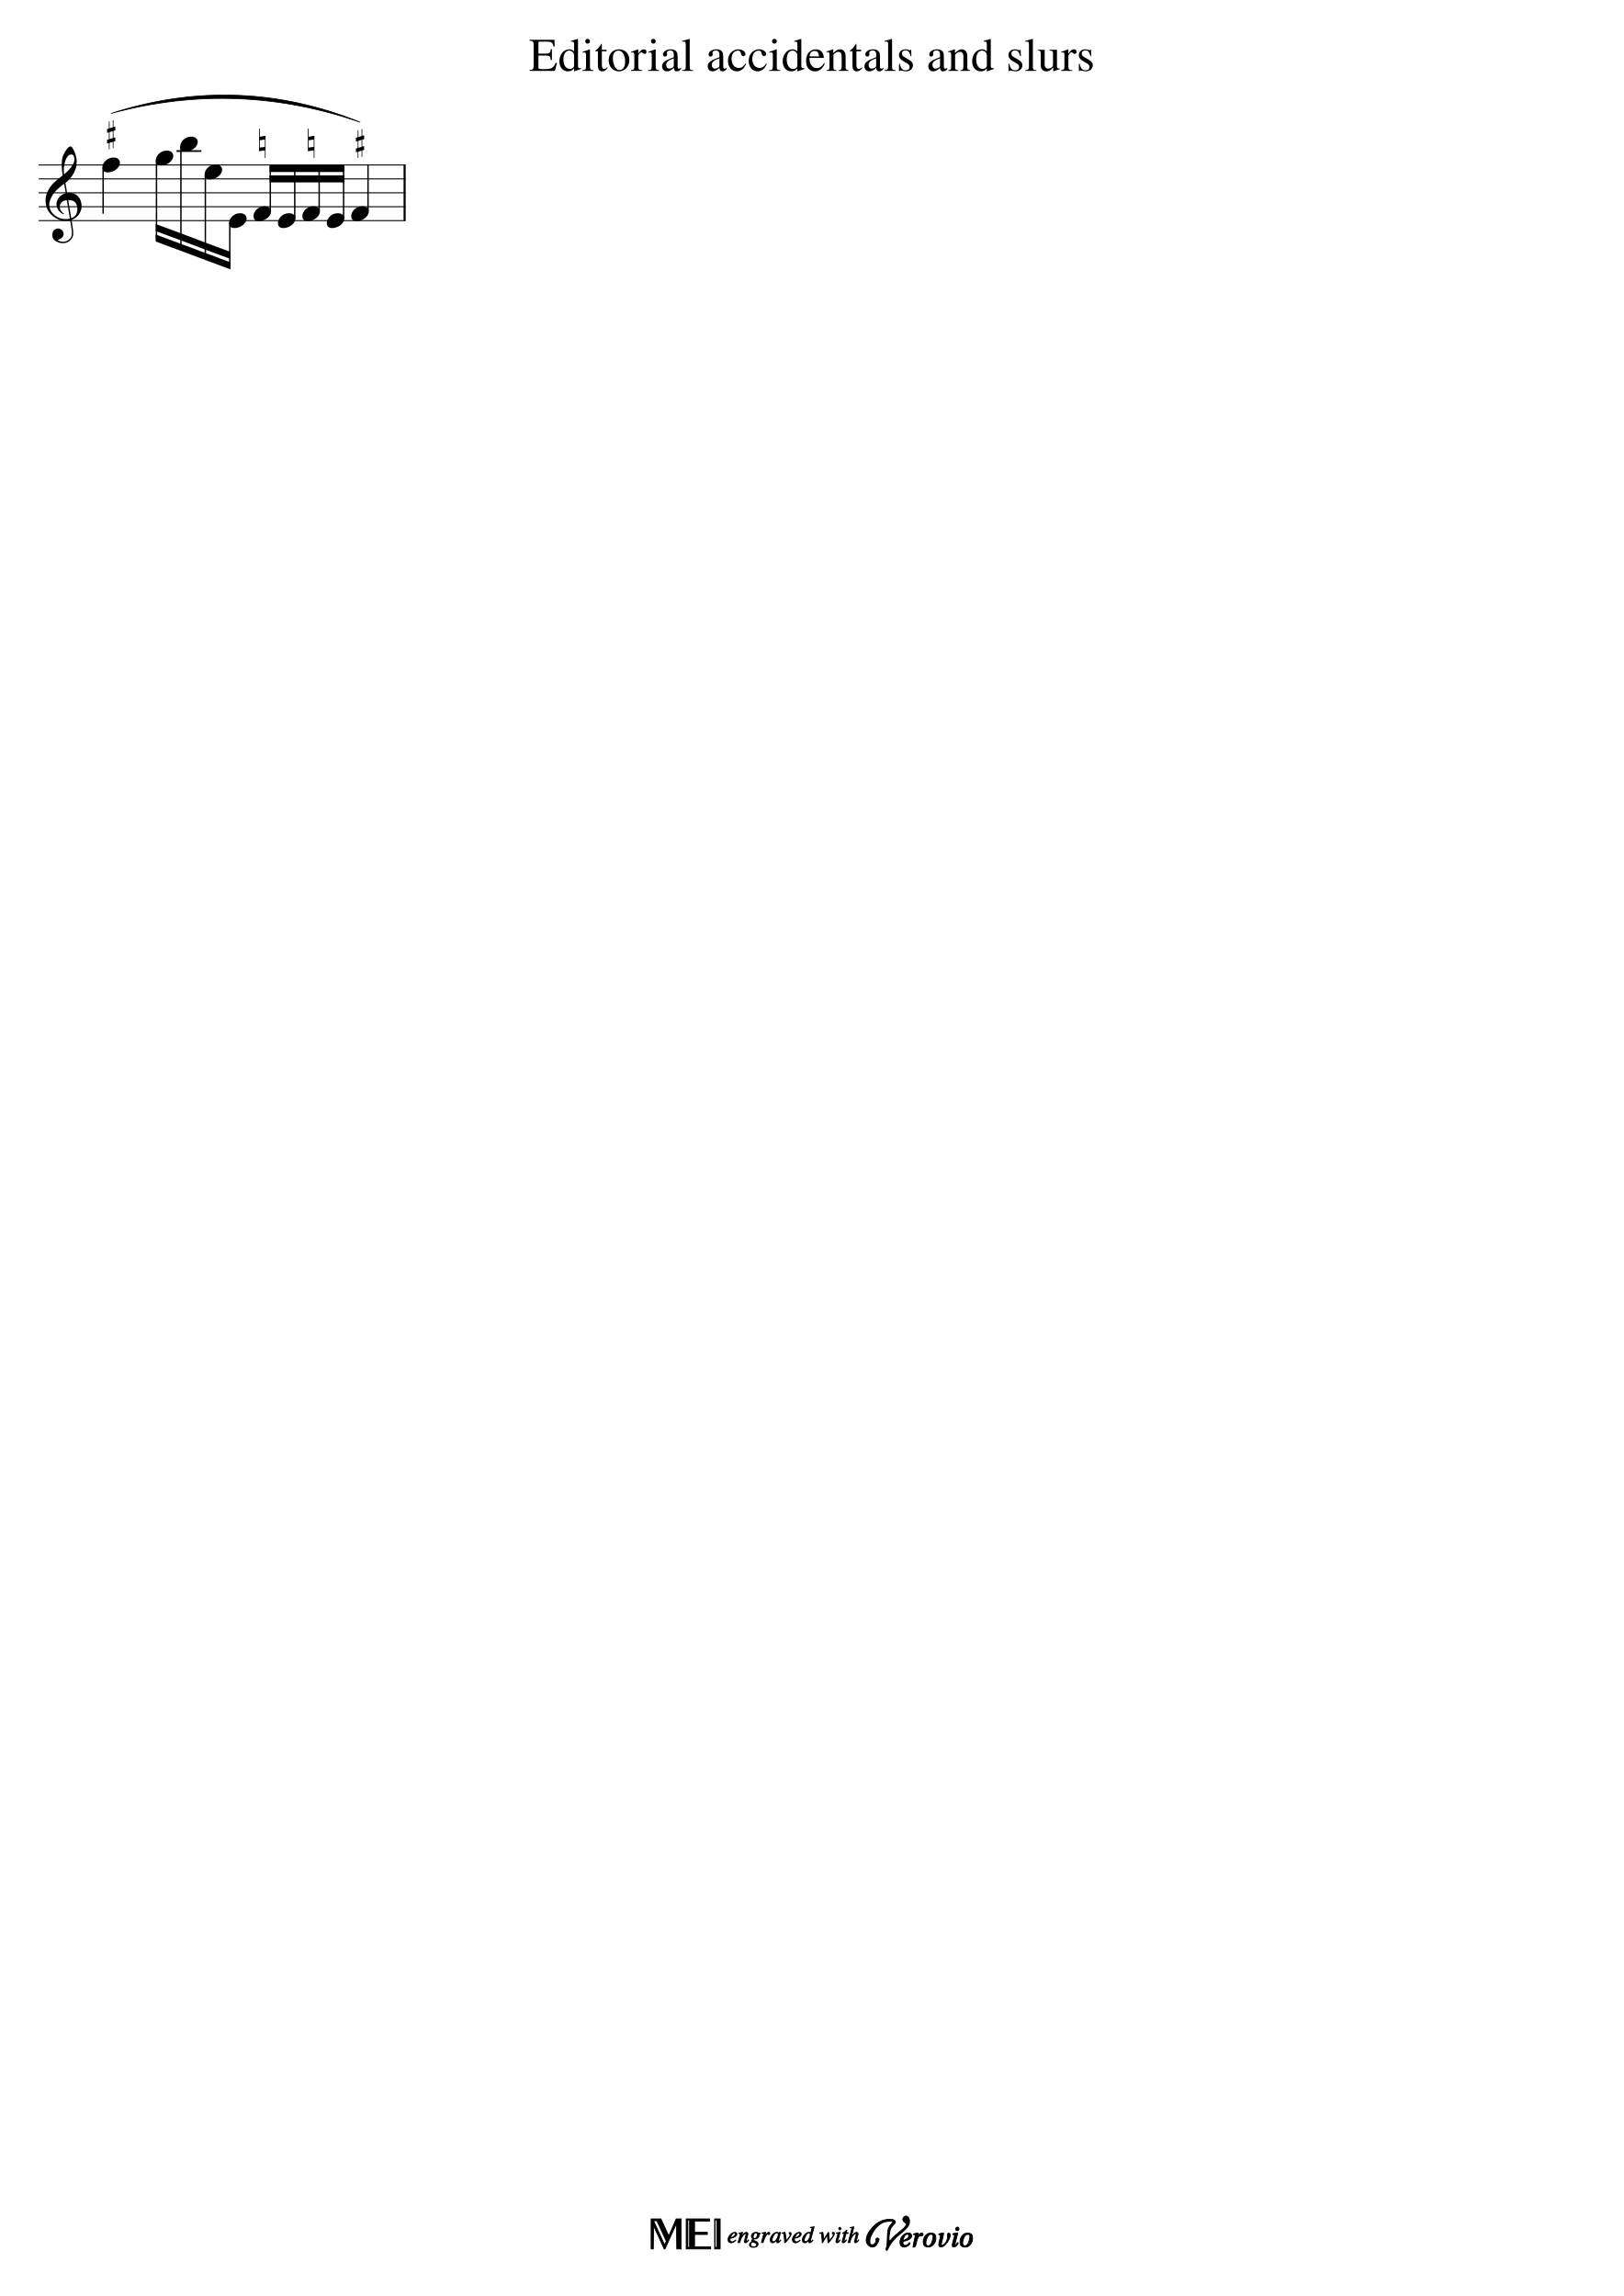
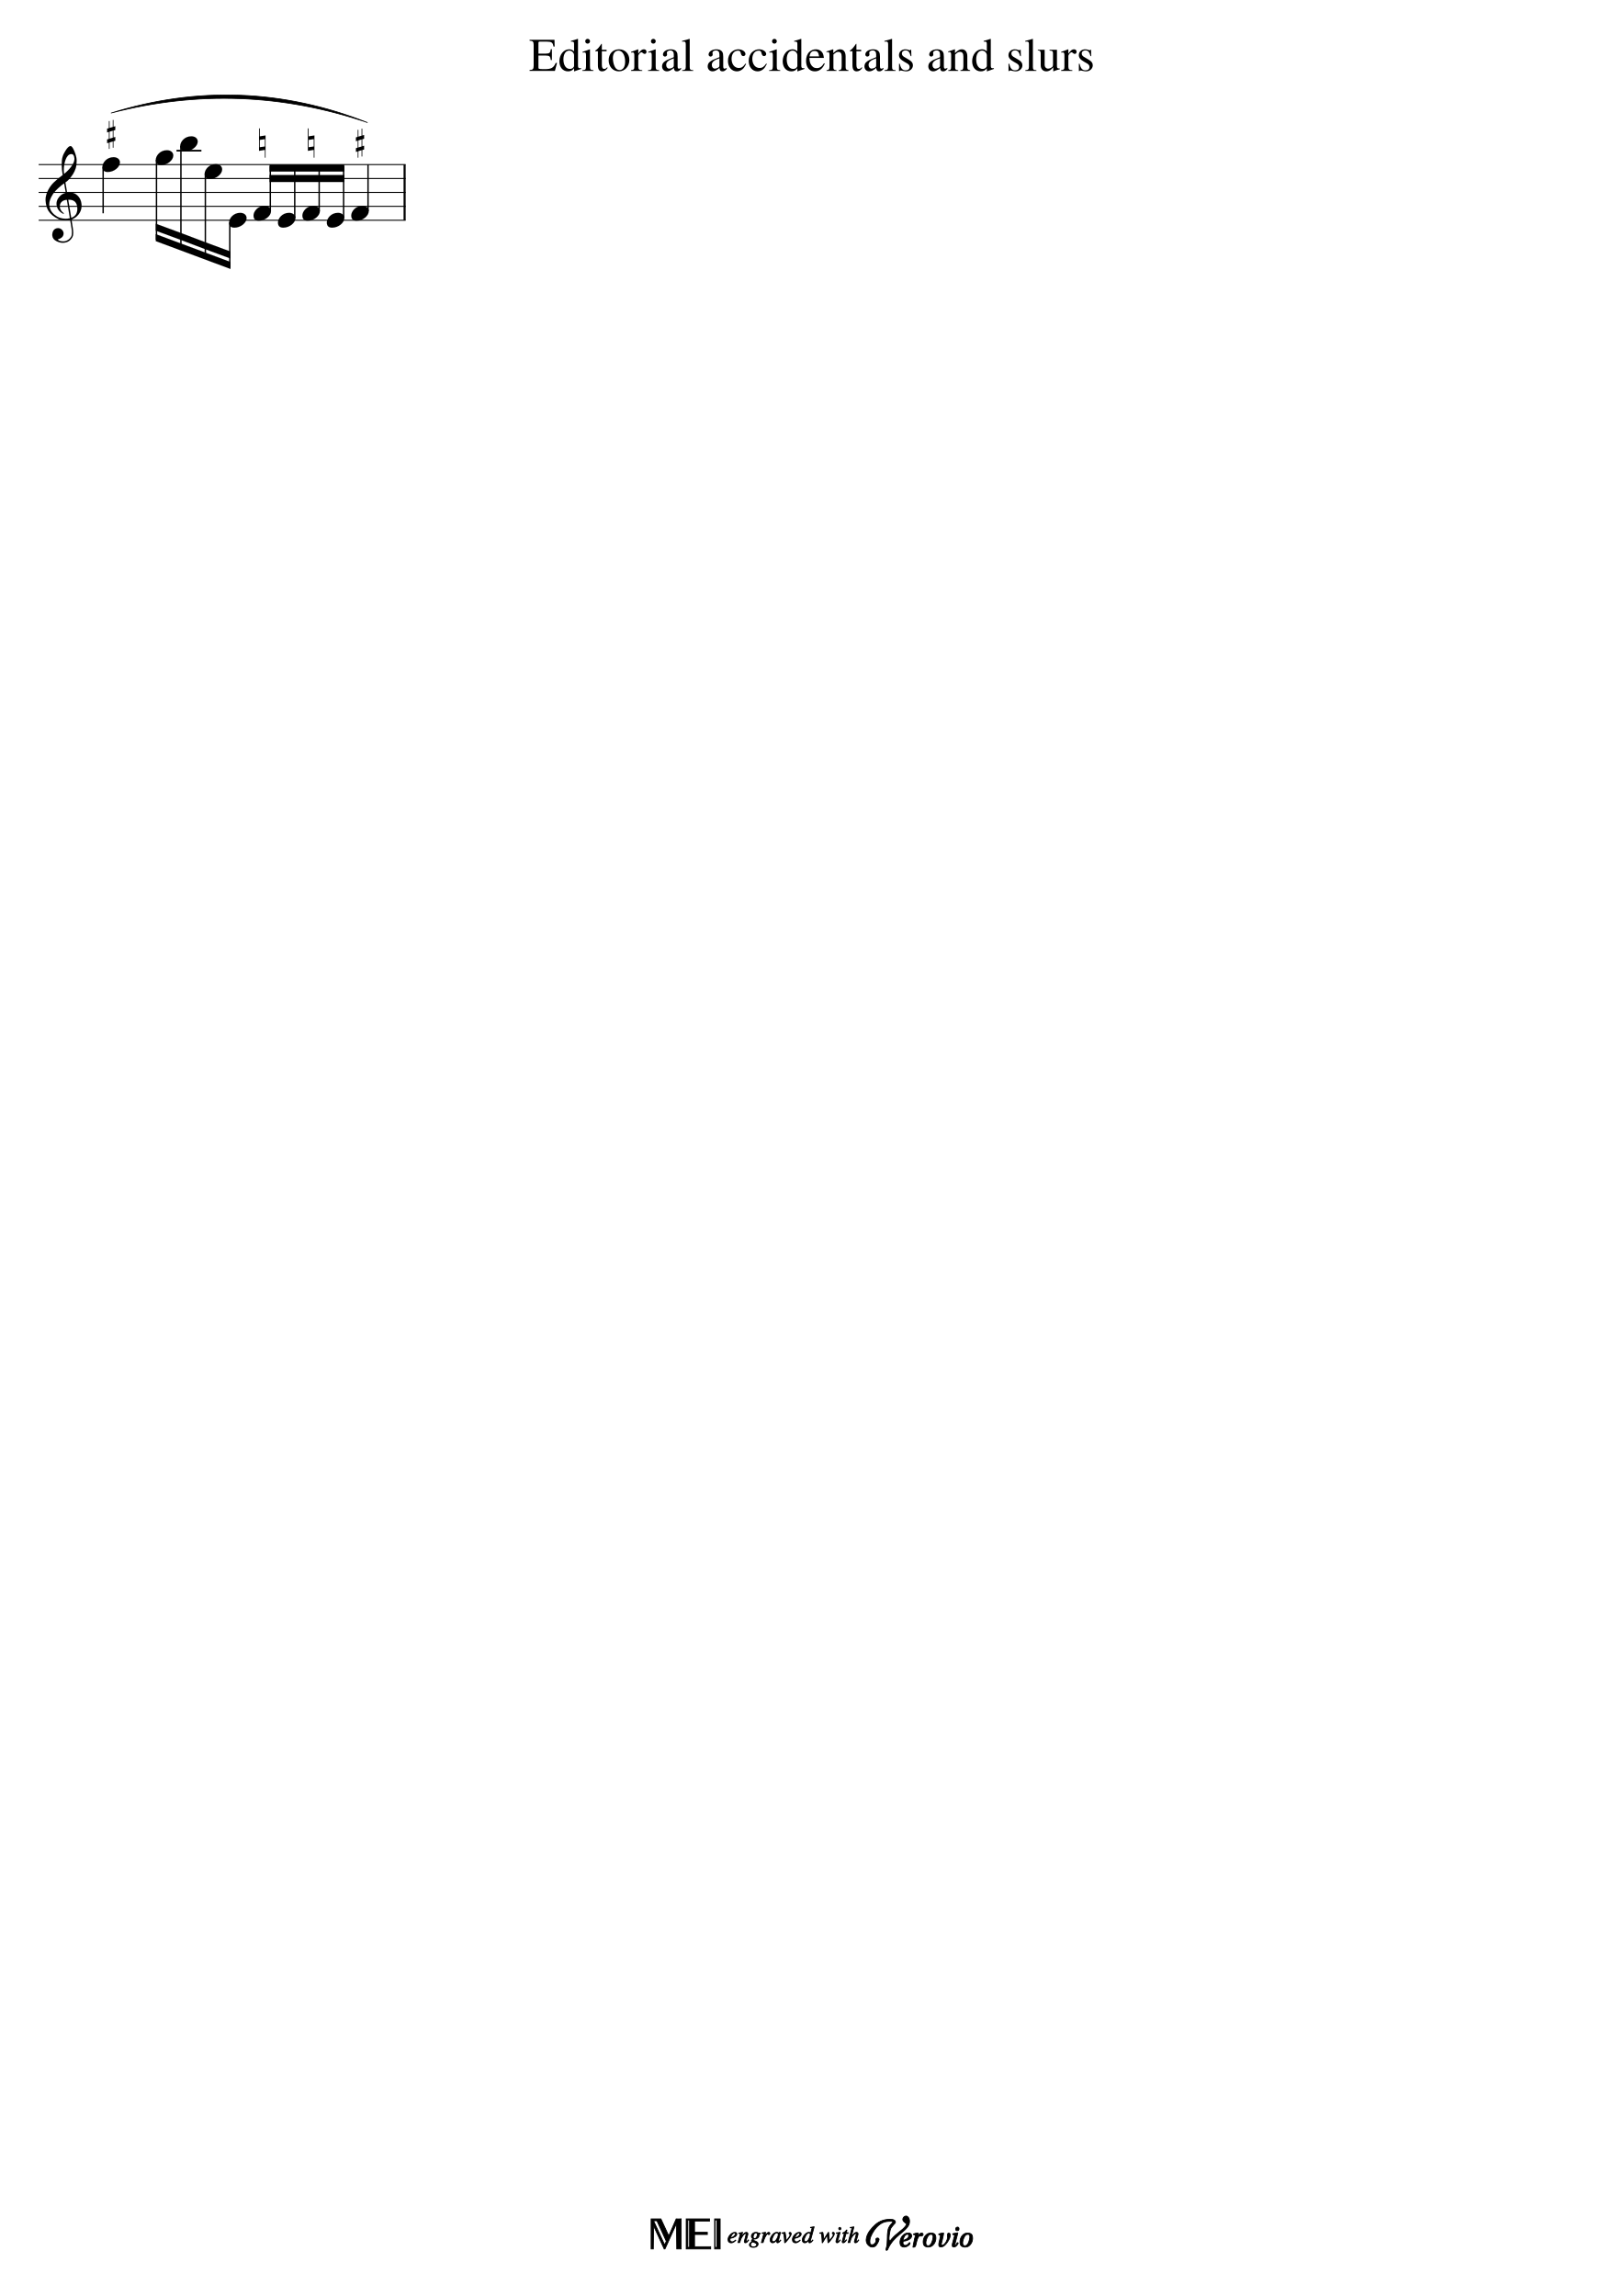
<svg xmlns="http://www.w3.org/2000/svg" xmlns:xlink="http://www.w3.org/1999/xlink" width="2100px" height="2970px" version="1.1" overflow="visible" id="docid">
  <defs>
    <g id="E050-docid">
      <path transform="scale(1,-1)" d="M441 -245c-23 -4 -48 -6 -76 -6c-59 0 -102 7 -130 20c-88 42 -150 93 -187 154c-26 44 -43 103 -48 176c0 6 -1 13 -1 19c0 54 15 111 45 170c29 57 65 106 110 148s96 85 153 127c-3 16 -8 46 -13 92c-4 43 -5 73 -5 89c0 117 16 172 69 257c34 54 64 82 89 82 c21 0 43 -30 69 -92s39 -115 41 -159v-15c0 -109 -21 -162 -67 -241c-13 -20 -63 -90 -98 -118c-13 -9 -25 -19 -37 -29l31 -181c8 1 18 2 28 2c58 0 102 -12 133 -35c59 -43 92 -104 98 -184c1 -7 1 -15 1 -22c0 -123 -87 -209 -181 -248c8 -57 17 -110 25 -162 c5 -31 6 -58 6 -80c0 -30 -5 -53 -14 -70c-35 -64 -88 -99 -158 -103c-5 0 -11 -1 -16 -1c-37 0 -72 10 -108 27c-50 24 -77 59 -80 105v11c0 29 7 55 20 76c18 28 45 42 79 44h6c49 0 93 -42 97 -87v-9c0 -51 -34 -86 -105 -106c17 -24 51 -36 102 -36c62 0 116 43 140 85 c9 16 13 41 13 74c0 20 -1 42 -5 67c-8 53 -18 106 -26 159zM461 939c-95 0 -135 -175 -135 -286c0 -24 2 -48 5 -71c50 39 92 82 127 128c40 53 60 100 60 140v8c-4 53 -22 81 -55 81h-2zM406 119l54 -326c73 25 110 78 110 161c0 7 0 15 -1 23c-7 95 -57 142 -151 142h-12 zM382 117c-72 -2 -128 -47 -128 -120v-7c2 -46 43 -99 75 -115c-3 -2 -7 -5 -10 -10c-70 33 -116 88 -123 172v11c0 68 44 126 88 159c23 17 49 29 78 36l-29 170c-21 -13 -52 -37 -92 -73c-50 -44 -86 -84 -109 -119c-45 -69 -67 -130 -67 -182v-13c5 -68 35 -127 93 -176 s125 -73 203 -73c25 0 50 3 75 9c-19 111 -36 221 -54 331z" />
    </g>
    <g id="E0A4-docid">
      <path transform="scale(1,-1)" d="M0 -39c0 68 73 172 200 172c66 0 114 -37 114 -95c0 -84 -106 -171 -218 -171c-64 0 -96 30 -96 94z" />
    </g>
    <g id="E262-docid">
      <path transform="scale(1,-1)" d="M136 186v169h17v-164l44 14v-91l-44 -14v-165l44 12v-91l-44 -13v-155h-17v150l-76 -22v-155h-17v149l-43 -13v90l43 14v167l-43 -14v92l43 13v169h17v-163zM60 73v-167l76 22v168z" />
    </g>
    <g id="E261-docid">
      <path transform="scale(1,-1)" d="M0 -188v539h18v-191l139 22v-533h-17v186zM18 -100l122 17v176l-122 -19v-174z" />
    </g>
  </defs>
  <style type="text/css">#docid g.ending, #docid g.fing, #docid g.reh, #docid g.tempo {font-weight:bold;}#docid g.dir, #docid g.dynam, #docid g.mNum {font-style:italic;}#docid g.label {font-weight:normal;}#docid ellipse, #docid path, #docid polygon, #docid polyline, #docid rect {stroke:currentColor}</style>
  <svg class="definition-scale" color="black" font-family="Times, serif" viewBox="0 0 21000 29700">
    <g class="page-margin" transform="translate(500, 500)">
      <g id="iJ6YNS9" class="mdiv pageMilestone" />
      <g id="j6ERYJ7" class="score pageMilestone" />
      <g id="s3F7EDX" class="system">
        <g id="v64XHJ0" class="section systemMilestone" />
        <g id="m1HYDLDV" class="measure">
          <g id="n1V987CS" class="staff">
-             <path d="M0 1634 L4746 1634" stroke-width="13" />
-             <path d="M0 1814 L4746 1814" stroke-width="13" />
-             <path d="M0 1994 L4746 1994" stroke-width="13" />
-             <path d="M0 2174 L4746 2174" stroke-width="13" />
-             <path d="M0 2354 L4746 2354" stroke-width="13" />
+             <path d="M0 1629 L4746 1629" stroke-width="13" />
+             <path d="M0 1809 L4746 1809" stroke-width="13" />
+             <path d="M0 1989 L4746 1989" stroke-width="13" />
+             <path d="M0 2169 L4746 2169" stroke-width="13" />
+             <path d="M0 2349 L4746 2349" stroke-width="13" />
            <g id="yHMFBVT" class="clef">
-               <use xlink:href="#E050-docid" transform="translate(90, 2174) scale(0.72, 0.72)" />
+               <use xlink:href="#E050-docid" transform="translate(90, 2169) scale(0.72, 0.72)" />
            </g>
            <g id="a1DJXWH9" class="keySig" />
            <g class="ledgerLines above">
-               <path d="M1783 1454 L2105 1454" stroke-width="22" />
+               <path d="M1783 1449 L2105 1449" stroke-width="22" />
            </g>
            <g id="o1RTEB7A" class="layer">
              <g id="n1phmrc7" class="note">
                <g class="notehead">
-                   <use xlink:href="#E0A4-docid" transform="translate(825, 1634) scale(0.72, 0.72)" />
+                   <use xlink:href="#E0A4-docid" transform="translate(825, 1629) scale(0.72, 0.72)" />
                </g>
                <g id="l1I7OPR1" class="stem">
-                   <path d="M834 1662 L834 2264" stroke-width="18" />
+                   <path d="M834 1657 L834 2259" stroke-width="18" />
                </g>
                <g id="qMAVTA3" class="accid">
-                   <use xlink:href="#E262-docid" transform="translate(885, 1248) scale(0.54, 0.54)" />
+                   <use xlink:href="#E262-docid" transform="translate(885, 1243) scale(0.54, 0.54)" />
                </g>
              </g>
              <g id="r1PB2UON" class="beam">
-                 <polygon points="1515,2624 2481,2984 2481,2894 1515,2534" />
-                 <polygon points="1515,2489 1840,2609 1840,2519 1515,2399" />
-                 <polygon points="1840,2609 2156,2729 2156,2639 1840,2519" />
-                 <polygon points="2156,2729 2481,2849 2481,2759 2156,2639" />
+                 <polygon points="1515,2619 2481,2979 2481,2889 1515,2529" />
+                 <polygon points="1515,2484 1840,2604 1840,2514 1515,2394" />
+                 <polygon points="1840,2604 2156,2724 2156,2634 1840,2514" />
+                 <polygon points="2156,2724 2481,2844 2481,2754 2156,2634" />
                <g id="s1PQPUF4" class="note">
                  <g class="notehead">
-                     <use xlink:href="#E0A4-docid" transform="translate(1515, 1544) scale(0.72, 0.72)" />
+                     <use xlink:href="#E0A4-docid" transform="translate(1515, 1539) scale(0.72, 0.72)" />
                  </g>
                  <g id="m81K135" class="stem">
-                     <path d="M1524 1572 L1524 2606" stroke-width="18" />
+                     <path d="M1524 1567 L1524 2601" stroke-width="18" />
                  </g>
                </g>
                <g id="t17CCI2Q" class="note">
                  <g class="notehead">
-                     <use xlink:href="#E0A4-docid" transform="translate(1831, 1364) scale(0.72, 0.72)" />
+                     <use xlink:href="#E0A4-docid" transform="translate(1831, 1359) scale(0.72, 0.72)" />
                  </g>
                  <g id="n2N7U24" class="stem">
-                     <path d="M1840 1392 L1840 2726" stroke-width="18" />
+                     <path d="M1840 1387 L1840 2721" stroke-width="18" />
                  </g>
                </g>
                <g id="u14YPAFV" class="note">
                  <g class="notehead">
-                     <use xlink:href="#E0A4-docid" transform="translate(2147, 1724) scale(0.72, 0.72)" />
+                     <use xlink:href="#E0A4-docid" transform="translate(2147, 1719) scale(0.72, 0.72)" />
                  </g>
                  <g id="o1FK4NGH" class="stem">
-                     <path d="M2156 1752 L2156 2846" stroke-width="18" />
+                     <path d="M2156 1747 L2156 2841" stroke-width="18" />
                  </g>
                </g>
                <g id="v1G2UCBM" class="note">
                  <g class="notehead">
-                     <use xlink:href="#E0A4-docid" transform="translate(2463, 2354) scale(0.72, 0.72)" />
+                     <use xlink:href="#E0A4-docid" transform="translate(2463, 2349) scale(0.72, 0.72)" />
                  </g>
                  <g id="p1AX0ZDE" class="stem">
-                     <path d="M2472 2382 L2472 2966" stroke-width="18" />
+                     <path d="M2472 2377 L2472 2961" stroke-width="18" />
                  </g>
                </g>
              </g>
              <g id="w1I5DK26" class="beam">
-                 <polygon points="2987,1634 3953,1634 3953,1724 2987,1724" />
-                 <polygon points="2987,1769 3312,1769 3312,1859 2987,1859" />
-                 <polygon points="3312,1769 3628,1769 3628,1859 3312,1859" />
-                 <polygon points="3628,1769 3953,1769 3953,1859 3628,1859" />
+                 <polygon points="2987,1629 3953,1629 3953,1719 2987,1719" />
+                 <polygon points="2987,1764 3312,1764 3312,1854 2987,1854" />
+                 <polygon points="3312,1764 3628,1764 3628,1854 3312,1854" />
+                 <polygon points="3628,1764 3953,1764 3953,1854 3628,1854" />
                <g id="xQSQG56" class="note">
                  <g class="notehead">
-                     <use xlink:href="#E0A4-docid" transform="translate(2779, 2264) scale(0.72, 0.72)" />
+                     <use xlink:href="#E0A4-docid" transform="translate(2779, 2259) scale(0.72, 0.72)" />
                  </g>
                  <g id="qI1DT7K" class="stem">
-                     <path d="M2996 2236 L2996 1652" stroke-width="18" />
+                     <path d="M2996 2231 L2996 1647" stroke-width="18" />
                  </g>
                  <g id="y16753K6" class="accid">
-                     <use xlink:href="#E261-docid" transform="translate(2850, 1355) scale(0.54, 0.54)" />
+                     <use xlink:href="#E261-docid" transform="translate(2850, 1350) scale(0.54, 0.54)" />
                  </g>
                </g>
                <g id="z1XZBIJA" class="note">
                  <g class="notehead">
-                     <use xlink:href="#E0A4-docid" transform="translate(3095, 2354) scale(0.72, 0.72)" />
+                     <use xlink:href="#E0A4-docid" transform="translate(3095, 2349) scale(0.72, 0.72)" />
                  </g>
                  <g id="rJ8GLXL" class="stem">
-                     <path d="M3312 2326 L3312 1652" stroke-width="18" />
+                     <path d="M3312 2321 L3312 1647" stroke-width="18" />
                  </g>
                </g>
                <g id="a12WP67W" class="note">
                  <g class="notehead">
-                     <use xlink:href="#E0A4-docid" transform="translate(3411, 2264) scale(0.72, 0.72)" />
+                     <use xlink:href="#E0A4-docid" transform="translate(3411, 2259) scale(0.72, 0.72)" />
                  </g>
                  <g id="s1HUMGE0" class="stem">
-                     <path d="M3628 2236 L3628 1652" stroke-width="18" />
+                     <path d="M3628 2231 L3628 1647" stroke-width="18" />
                  </g>
                  <g id="b4Y5DFV" class="accid">
-                     <use xlink:href="#E261-docid" transform="translate(3482, 1355) scale(0.54, 0.54)" />
+                     <use xlink:href="#E261-docid" transform="translate(3482, 1350) scale(0.54, 0.54)" />
                  </g>
                </g>
                <g id="cNFAQML" class="note">
                  <g class="notehead">
-                     <use xlink:href="#E0A4-docid" transform="translate(3727, 2354) scale(0.72, 0.72)" />
+                     <use xlink:href="#E0A4-docid" transform="translate(3727, 2349) scale(0.72, 0.72)" />
                  </g>
                  <g id="t1YD0KSR" class="stem">
-                     <path d="M3944 2326 L3944 1652" stroke-width="18" />
+                     <path d="M3944 2321 L3944 1647" stroke-width="18" />
                  </g>
                </g>
              </g>
              <g id="ngmzq6m" class="note">
                <g class="notehead">
-                   <use xlink:href="#E0A4-docid" transform="translate(4043, 2264) scale(0.72, 0.72)" />
+                   <use xlink:href="#E0A4-docid" transform="translate(4043, 2259) scale(0.72, 0.72)" />
                </g>
                <g id="u1XWY667" class="stem">
-                   <path d="M4260 2236 L4260 1634" stroke-width="18" />
+                   <path d="M4260 2231 L4260 1629" stroke-width="18" />
                </g>
                <g id="e36A7UB" class="accid">
-                   <use xlink:href="#E262-docid" transform="translate(4103, 1361) scale(0.54, 0.54)" />
+                   <use xlink:href="#E262-docid" transform="translate(4103, 1356) scale(0.54, 0.54)" />
                </g>
              </g>
            </g>
          </g>
          <g id="fW4SW7P" class="slur">
-             <path d="M938,967 C2047,607 3130,665 4156,1080 C3118,723 2055,667 938,967" stroke-width="9" stroke-linecap="round" stroke-linejoin="round" />
+             <path d="M938,962 C2049,614 3164,655 4251,1085 C3152,713 2057,674 938,962" stroke-width="9" stroke-linecap="round" stroke-linejoin="round" />
          </g>
          <g id="l1VZ8WIS" class="barLine">
-             <path d="M4733 1634 L4733 2354" stroke-width="27" />
+             <path d="M4733 1629 L4733 2349" stroke-width="27" />
          </g>
        </g>
        <g id="p6KLLMO" class="systemMilestoneEnd v64XHJ0" />
      </g>
      <g id="q4CA8UL" class="pageMilestoneEnd j6ERYJ7" />
      <g id="r10DL3CR" class="pageMilestoneEnd iJ6YNS9" />
      <g id="yAUW6TF" class="pgHead autogenerated">
        <text font-size="0px">
          <tspan id="z14DBQNG" class="rend" x="10000" y="417" text-anchor="middle">
            <tspan id="a1QJ4FU1" class="rend">
              <tspan id="b1XSZE2H" class="text">
                <tspan font-size="607px">Editorial accidentals and slurs</tspan>
              </tspan>
            </tspan>
          </tspan>
        </text>
      </g>
      <g id="s1IC15RP" class="pgFoot autogenerated">
        <g id="tBZ62SV" class="fig">
          <g class="svg" transform="translate(7750, 28099) scale(10, 10)">
            <g>
              <path fill="#000000" d="M 17.113,49.265 V 10.368 h 12.697 c 3.289,7.337 6.713,14.61 10.127,21.889 3.42,-7.485 6.256,-14.205 9.589,-21.91 2.436,0.104 4.317,0.085 6.484,-0.058 V 49.264 H 50.274 C 50.145,38.356 50.016,27.448 49.887,16.54 45.003,27.315 39.967,38.434 35.084,49.209 34.679,49.344 34.427,49.136 34.022,49.271 29.466,39.331 24.91,29.391 20.354,19.451 20.224,29.389 20.095,39.327 19.965,49.264 H 17.113 Z M 36.754,39.325 C 32.721,30.513 28.688,21.701 24.655,12.889 22.531,12.751 22.657,12.71 20.714,12.814 v 0.966 c 4.613,9.998 9.609,20.749 13.873,30.082 0.722,-1.513 1.445,-3.025 2.167,-4.538 z m 25.738,9.94 c 0,-12.966 0,-25.931 0,-38.897 10.084,0 20.169,0 30.253,0 0,0.96 0,1.921 0,2.881 -6.483,0 -12.966,0 -19.448,0 0,4.802 0,9.604 0,14.406 5.522,0 11.045,0 16.567,0 0,0.96 0,1.921 0,2.881 -5.522,0 -11.045,0 -16.567,0 0,5.282 0,10.565 0,15.847 6.963,0 13.926,0 20.889,0 0,0.96 0,1.921 0,2.881 -10.565,0 -21.129,0 -31.694,0 z m 4.322,-2.161 c 0,-11.765 0,-23.53 0,-35.295 -0.72,0 -1.441,0 -2.161,0 0,11.765 0,23.53 0,35.295 0.72,0 1.441,0 2.161,0 z m 32.414,2.161 c 0,-12.966 0,-25.931 0,-38.897 2.401,0 4.802,0 7.203,0 0,12.966 0,25.931 0,38.897 -2.401,0 -4.802,0 -7.203,0 z m 2.881,-2.161 c 0,-11.765 0,-23.53 0,-35.295 -0.72,0 -1.441,0 -2.161,0 0,11.765 0,23.53 0,35.295 0.72,0 1.441,0 2.161,0 z" />
              <path fill="#000000" d="m 346.3,6.7 c -3.1,0.5 -4.9,4.4 -2.7,6.8 1.2,1.4 2.7,2.4 4.1,3.5 -2.4,5.3 -7.7,8.3 -11.9,12.1 -3.7,2.8 -7,6.2 -9.7,9.9 -2.2,-0.8 -0.915,-7.719 -0.627,-9.5 0.288,-1.781 0.727,-6.4 2.927,-8.7 1.3,-1.9 3,-3.5 4.5,-5.2 1.2,-3.4 -3.2,-4.9 -5.8,-4.6 -7.3,-0.5 -14.6,2 -20,6.8 -5,4.6 -10,10.1 -11.5,17 -0.9,3.5 -0.2,7.5 2.8,9.9 2.5,2.8 7.4,2.9 9.8,-0.2 1.7,-2.3 3.2,-4.8 3.8,-7.6 -0.1,-2.6 -4.4,-2.3 -4.3,0.2 1.2,2.4 -0.9,4.7 -2.7,6.2 -1.7,0.9 -4.7,0.7 -4.8,-1.7 -1,-5.8 2.1,-11.3 5.2,-16.1 4,-5.8 9.8,-11.2 17.2,-11.8 1.6,0 8.1,-1.2 6.8,1.4 -2.8,2.8 -5.6,6.1 -6,10.3 -1.6,7.7 0.1,15.7 -2.3,23.2 -1.1,3.9 2,2.6 2.5,0.2 3.3,-7.4 8.9,-13.4 15.1,-18.5 4.2,-3.9 9.5,-7.1 11.9,-12.6 1.3,-3.6 1.2,-9 -2.7,-10.9 -0.504,-0.177 -1.07,-0.165 -1.6,-0.1 z m 66,14.5 c -2,0.8 -1.8,4.9 0.8,4.4 3.4,0.4 2.9,-6.2 -0.8,-4.4 z m 0.6,7.3 c -1.3,0.5 -7.6,0.5 -5.4,2.2 4,-0.3 0.7,4.5 0.6,6.7 -0.4,2.9 -2.4,5.9 -1.2,8.8 2.7,1.7 5.6,-0.8 6.8,-3.2 1.6,-1.4 -0.5,-3 -1.2,-0.9 -0.4,0.8 -2.4,3.5 -2.6,1.8 1.1,-5 2.7,-9.9 3.9,-14.9 l -0.1,-0.5 h -0.9 z m -65.1,0.2 c -6.5,1.6 -10.5,9.5 -8.2,15.7 2.1,3.4 7.4,2.9 10.1,0.4 2,-0.2 3.6,-5.3 1,-3.4 -1.4,2 -4,4.2 -6.5,2.8 -2.2,-1.9 -1.9,-5.7 1.7,-5.3 3.1,-0.9 6.9,-2.1 8.1,-5.5 0.9,-2.7 -1.6,-5.2 -4.3,-4.8 h -1.1 -0.7 z m 13.6,0 c -2.2,0 -8.5,1.8 -2.9,2.3 0.9,1.9 -1,4.9 -1.1,7.2 -0.5,2.9 -1.4,5.7 -1.7,8.7 3.7,0.7 3.8,-2.6 4.4,-5.3 0.9,-3.3 1.6,-7 4.1,-9.5 2.4,1.6 6.8,-0.7 3.7,-3.4 -2.9,-0.5 -4.8,2.4 -6.2,4.3 0,-1.2 2.4,-5 -0.2,-4.3 z m 15.8,0 c -6.4,1.3 -9.6,9.1 -7.7,14.9 1.9,4 7.7,3.9 11,1.7 4.1,-3 6,-8.9 4.4,-13.7 -1.3,-3 -4.8,-3.2 -7.6,-3 z m 17,0 c -2.3,0 -8.8,1.9 -3,2.4 0.4,2.5 -1,5.7 -1.4,8.4 -0.7,2.4 -1.8,7.5 2.1,7.2 3.8,-0.1 6.5,-3.5 8.5,-6.3 2,-3.2 4.5,-7 3.3,-10.9 -3.7,-3 -3.6,2.6 -3.1,5.1 -0.7,3.8 -2.7,7.9 -6.2,9.8 -3.6,0.6 -1,-4.3 -0.8,-6.1 0.6,-3.2 1.6,-6.3 1.9,-9.5 h -1.1 z m 30.6,0 c -6.3,1.2 -9.5,8.9 -7.8,14.7 1.5,4 7.2,4.2 10.5,2.4 4.6,-2.8 6.6,-9.3 4.8,-14.3 -1.4,-2.8 -4.8,-3 -7.5,-2.8 z m -75.4,1.7 c 2.1,1.5 0.2,4.7 -1.6,5.7 -1.1,0.4 -5.5,3.4 -4.6,0.7 0.8,-2.7 2.2,-6.2 5.3,-6.6 l 0.9,0.1 z m 30.8,0 c 2.6,1.5 1.3,5.2 0.8,7.6 -0.8,2.7 -1.9,5.9 -4.7,7.1 -5.1,0.8 -4,-5.8 -2.8,-8.8 1,-2.8 3,-6.8 6.7,-5.8 z m 47.1,-0.1 c 2.9,0.7 2,4.7 1.5,6.8 -0.7,3 -1.8,6.7 -5,8 -4.7,0.8 -4,-5.1 -3,-7.9 0.9,-3 2.7,-7.3 6.5,-6.8 z" />
              <g>
                <path d="m 116.566,37.118 q 0,-3.252 2.93,-6.299 2.9,-3.047 5.991,-3.047 1.143,0 1.816,0.527 0.674,0.527 0.674,1.567 0,2.109 -2.476,3.618 -2.461,1.494 -5.186,1.831 l -0.835,0.103 q -0.19,0.601 -0.264,0.967 -0.073,0.352 -0.073,0.894 0,1.289 0.835,2.007 0.85,0.718 2.007,0.718 1.099,0 2.329,-0.732 0.703,-0.425 2.036,-1.523 l 0.381,0.337 q -0.659,0.835 -1.89,1.714 -2.183,1.567 -4.38,1.567 -1.553,0 -2.725,-1.099 -1.172,-1.099 -1.172,-3.149 z m 3.12,-2.358 q 2.798,-0.41 4.556,-1.963 Q 126,31.229 126,29.691 q 0,-0.557 -0.264,-0.879 -0.264,-0.337 -0.776,-0.337 -0.952,0 -1.875,0.82 -0.908,0.806 -1.641,1.831 -0.776,1.201 -1.23,2.3 -0.249,0.586 -0.527,1.333 z" />
                <path d="m 129.472,41 2.534,-9.053 q 0.322,-1.143 0.366,-1.377 0.059,-0.249 0.059,-0.527 0,-0.425 -0.249,-0.659 -0.234,-0.249 -0.938,-0.249 -0.176,0 -0.352,0.029 -0.161,0.015 -0.366,0.044 v -0.498 q 0.952,-0.146 1.348,-0.22 0.41,-0.073 0.879,-0.176 l 2.622,-0.571 q 0.088,0.059 0.117,0.132 l -1.948,6.299 q 1.787,-2.739 2.988,-4.072 2.109,-2.358 3.779,-2.358 0.645,0 1.113,0.249 0.894,0.483 0.894,1.743 0,0.352 -0.073,0.732 -0.073,0.381 -0.19,0.82 l -1.919,7.017 q -0.059,0.22 -0.132,0.542 -0.073,0.308 -0.073,0.439 0,0.22 0.103,0.396 0.103,0.176 0.337,0.176 0.381,0 0.879,-0.439 0.498,-0.454 1.626,-1.919 l 0.425,0.381 q -1.201,1.626 -1.904,2.285 -1.201,1.157 -2.3,1.157 -0.498,0 -0.967,-0.322 -0.454,-0.337 -0.454,-1.201 0,-0.249 0.029,-0.527 0.044,-0.278 0.103,-0.483 l 1.846,-7.119 q 0.146,-0.586 0.19,-0.952 0.059,-0.381 0.059,-0.542 0,-0.352 -0.176,-0.601 -0.161,-0.264 -0.586,-0.264 -1.099,0 -2.769,1.992 -0.981,1.187 -1.992,2.827 -0.776,1.274 -1.23,2.49 Q 132.709,37.821 131.742,41 Z" />
                <path d="m 149.13,33.5 q 0,0.908 0.278,1.45 0.469,0.894 1.685,0.894 1.318,0 2.344,-1.67 1.04,-1.685 1.04,-3.706 0,-0.967 -0.425,-1.509 -0.425,-0.557 -1.274,-0.557 -1.641,0 -2.651,1.743 -0.996,1.743 -0.996,3.354 z m 0.513,13.066 q 1.743,0 2.886,-0.835 1.157,-0.835 1.157,-1.992 0,-0.879 -0.601,-1.479 -0.322,-0.322 -1.04,-0.688 -0.601,-0.293 -2.036,-0.835 -1.421,-0.557 -1.641,-0.557 -0.381,0 -1.479,1.011 -1.099,1.025 -1.099,2.314 0,1.948 1.685,2.681 0.879,0.381 2.168,0.381 z m -5.479,-2.681 q 0,-1.099 0.835,-2.095 0.85,-0.981 2.681,-1.963 -0.366,-0.234 -0.601,-0.483 -0.234,-0.264 -0.234,-0.688 0,-0.601 0.835,-1.377 0.469,-0.439 1.523,-1.157 -0.938,-0.352 -1.611,-0.996 -0.82,-0.864 -0.82,-2.241 0,-2.212 1.729,-3.677 1.729,-1.465 4.277,-1.465 1.333,0 2.256,0.425 0.923,0.41 1.084,0.688 h 1.978 v 1.172 h -1.494 q 0.088,0.322 0.132,0.586 0.044,0.264 0.044,0.747 0,2.373 -1.846,3.735 -1.831,1.362 -3.955,1.362 -0.22,0 -0.41,-0.015 -0.19,-0.029 -0.469,-0.088 -0.22,0 -0.601,0.425 -0.396,0.425 -0.396,0.762 0,0.498 3.223,1.699 3.208,1.216 3.208,3.56 0,1.758 -1.611,3.076 -1.611,1.333 -4.863,1.333 -2.256,0 -3.574,-0.967 -1.318,-0.967 -1.318,-2.358 z" />
                <path d="m 165.038,27.67 q 0.132,0 0.176,0.088 0.059,0.073 0.059,0.176 -0.015,0.146 -0.029,0.22 l -1.465,5.669 0.322,-0.63 q 1.055,-2.065 2.461,-3.765 1.421,-1.714 2.695,-1.714 0.688,0 1.055,0.454 0.381,0.454 0.381,1.04 0,0.659 -0.381,1.099 -0.366,0.425 -1.025,0.425 -0.454,0 -0.688,-0.176 -0.234,-0.176 -0.366,-0.41 l -0.176,-0.322 q -0.059,-0.088 -0.146,-0.132 -0.073,-0.059 -0.19,-0.059 -0.571,0 -1.655,1.597 -1.069,1.597 -1.919,3.457 -0.513,1.128 -1.143,2.988 Q 162.606,38.847 161.947,41 h -2.256 l 2.432,-8.818 q 0.205,-0.762 0.322,-1.362 0.132,-0.601 0.132,-0.981 0,-0.439 -0.22,-0.674 -0.22,-0.234 -0.762,-0.234 -0.176,0 -0.439,0.029 -0.264,0.029 -0.63,0.073 v -0.483 l 0.586,-0.117 q 1.143,-0.234 2.49,-0.498 1.362,-0.264 1.436,-0.264 z" />
                <path d="m 181.518,30.424 q 0,-1.055 -0.483,-1.553 -0.483,-0.498 -1.172,-0.498 -2.388,0 -4.438,3.662 -1.802,3.223 -1.802,5.552 0,1.172 0.498,1.714 0.513,0.527 1.26,0.527 2.212,0 4.263,-3.56 1.875,-3.237 1.875,-5.845 z m -1.831,-2.71 q 1.157,0 1.787,0.601 0.337,0.322 0.527,0.85 l 0.073,0.205 0.322,-1.113 q 0.059,-0.19 0.103,-0.249 0.044,-0.073 0.205,-0.088 l 1.655,-0.19 q 0.132,0 0.146,0.059 0.029,0.044 0,0.176 -0.059,0.19 -0.088,0.308 -0.029,0.103 -0.088,0.308 l -1.348,5.244 q -0.439,1.714 -0.747,2.959 -0.542,2.256 -0.542,2.578 0,0.205 0.103,0.308 0.117,0.088 0.278,0.088 0.132,0 0.278,-0.088 0.161,-0.088 0.381,-0.264 l 0.249,-0.205 q 0.117,-0.103 0.264,-0.234 0.146,-0.146 0.352,-0.352 l 0.908,-0.938 0.352,0.308 q -1.523,1.948 -2.446,2.651 -0.923,0.688 -1.758,0.688 -0.542,0 -0.85,-0.381 -0.293,-0.381 -0.293,-0.952 0,-0.527 0.19,-1.509 0.205,-0.996 0.396,-1.67 -0.264,0.439 -0.894,1.289 -0.615,0.835 -1.523,1.626 -1.069,0.952 -2.051,1.348 -0.762,0.264 -1.465,0.264 -1.187,0 -2.153,-0.967 -0.967,-0.981 -0.967,-2.769 0,-3.076 2.754,-6.416 2.842,-3.472 5.889,-3.472 z" />
                <path d="m 196.664,27.772 q 0.82,0 1.26,0.586 0.439,0.586 0.439,1.333 0,1.978 -3.911,6.929 -3.706,4.702 -4.438,4.702 -0.22,0 -0.293,-0.601 -0.044,-0.337 -0.044,-1.143 0,-0.981 -0.19,-3.325 -0.19,-2.344 -0.366,-3.472 -0.366,-2.476 -0.718,-3.193 -0.352,-0.718 -1.333,-0.718 -0.161,0 -0.381,0.015 -0.205,0.015 -0.483,0.044 v -0.381 q 0.439,-0.088 1.846,-0.396 1.406,-0.308 1.494,-0.337 l 0.483,-0.146 q 0.205,-0.059 0.322,0.234 0.117,0.278 0.293,1.055 0.557,2.549 0.835,5.024 0.176,1.538 0.352,4.556 l 0.483,-0.513 q 1.509,-1.597 3.018,-3.794 1.509,-2.197 1.509,-3.105 0,-0.454 -0.659,-1.084 -0.659,-0.645 -0.659,-1.172 0,-0.483 0.322,-0.791 0.337,-0.308 0.82,-0.308 z" />
                <path d="m 199.828,37.118 q 0,-3.252 2.93,-6.299 2.9,-3.047 5.991,-3.047 1.143,0 1.816,0.527 0.674,0.527 0.674,1.567 0,2.109 -2.476,3.618 -2.461,1.494 -5.186,1.831 l -0.835,0.103 q -0.19,0.601 -0.264,0.967 -0.073,0.352 -0.073,0.894 0,1.289 0.835,2.007 0.85,0.718 2.007,0.718 1.099,0 2.329,-0.732 0.703,-0.425 2.036,-1.523 l 0.381,0.337 q -0.659,0.835 -1.89,1.714 -2.183,1.567 -4.38,1.567 -1.553,0 -2.725,-1.099 -1.172,-1.099 -1.172,-3.149 z m 3.12,-2.358 q 2.798,-0.41 4.556,-1.963 1.758,-1.567 1.758,-3.105 0,-0.557 -0.264,-0.879 -0.264,-0.337 -0.776,-0.337 -0.952,0 -1.875,0.82 -0.908,0.806 -1.641,1.831 -0.776,1.201 -1.23,2.3 -0.249,0.586 -0.527,1.333 z" />
                <path d="m 215.238,37.602 q 0,0.894 0.41,1.567 0.41,0.659 1.392,0.659 2.095,0 4.028,-3.369 1.816,-3.164 1.816,-5.991 0,-0.894 -0.293,-1.479 -0.293,-0.586 -1.187,-0.586 -2.227,0 -4.307,3.604 -1.86,3.223 -1.86,5.596 z m 6.006,-9.888 q 1.157,0 1.641,0.557 0.278,0.322 0.439,1.099 l 1.67,-6.006 q 0.073,-0.249 0.088,-0.439 0.029,-0.205 0.029,-0.352 0,-0.571 -0.22,-0.718 -0.205,-0.146 -0.601,-0.146 -0.249,0 -0.469,0.015 -0.205,0.015 -0.557,0.044 v -0.483 q 1.655,-0.22 4.585,-0.762 l 0.132,0.146 -0.029,0.161 -2.812,10.532 -1.919,6.973 q -0.059,0.234 -0.103,0.439 -0.029,0.19 -0.029,0.352 0,0.396 0.19,0.513 0.205,0.117 0.352,0.117 0.425,0 1.201,-0.747 0.454,-0.454 1.245,-1.406 l 0.337,0.322 -0.205,0.308 q -0.542,0.806 -1.392,1.641 -1.509,1.479 -2.71,1.479 -0.396,0 -0.718,-0.176 -0.601,-0.352 -0.601,-1.26 0,-0.308 0.088,-0.981 0.088,-0.674 0.264,-1.465 -1.113,1.699 -2.446,2.783 -1.318,1.084 -2.886,1.084 -1.274,0 -2.227,-0.908 -0.952,-0.908 -0.952,-2.798 0,-3.193 2.93,-6.562 2.915,-3.354 5.684,-3.354 z" />
                <path d="m 254.13,29.53 q 0,1.23 -1.187,3.252 -0.659,1.128 -1.86,2.739 -1.23,1.655 -2.534,3.267 -2.065,2.549 -2.432,2.549 -0.161,0 -0.205,-0.132 -0.044,-0.132 -0.117,-0.894 l -0.864,-9.126 -6.079,9.961 q -0.044,0.088 -0.117,0.117 -0.059,0.029 -0.132,0.029 l -0.205,-0.044 -0.029,-0.132 -0.176,-3.618 q -0.059,-1.216 -0.176,-2.505 -0.103,-1.304 -0.205,-2.256 -0.308,-2.651 -0.659,-3.252 -0.337,-0.601 -1.26,-0.601 -0.176,0 -0.352,0.015 -0.176,0 -0.366,0.029 v -0.425 q 0.601,-0.103 1.143,-0.22 0.557,-0.117 1.216,-0.264 l 1.377,-0.352 q 0.498,0 1.011,4.175 0.278,2.285 0.498,5.2 l 5.757,-9.097 q 0.059,-0.117 0.146,-0.19 0.088,-0.088 0.205,-0.088 0.132,0 0.176,0.088 0.044,0.088 0.059,0.264 l 0.981,10.591 q 0.103,-0.132 1.626,-2.065 1.523,-1.948 1.597,-2.065 1.099,-1.582 1.465,-2.446 0.234,-0.557 0.234,-1.084 0,-0.205 -0.059,-0.381 -0.059,-0.19 -0.278,-0.396 L 251.874,29.75 q -0.19,-0.19 -0.337,-0.41 -0.132,-0.234 -0.132,-0.542 0,-0.366 0.249,-0.747 0.264,-0.381 0.938,-0.381 0.542,0 1.04,0.439 0.498,0.425 0.498,1.421 z" />
                <path d="m 261.176,24.521 q -0.601,0 -1.025,-0.469 -0.425,-0.469 -0.425,-1.128 0,-0.674 0.425,-1.143 0.425,-0.469 1.025,-0.469 0.601,0 1.025,0.469 0.439,0.469 0.439,1.143 0,0.674 -0.439,1.143 -0.425,0.454 -1.025,0.454 z m 0.352,3.208 q 0.088,0.044 0.073,0.117 l -2.959,10.459 q -0.205,0.835 -0.205,0.996 0,0.22 0.088,0.381 0.073,0.176 0.366,0.176 0.498,0 1.318,-0.864 0.483,-0.513 1.187,-1.465 l 0.381,0.322 -0.146,0.205 q -1.099,1.538 -1.816,2.212 -1.128,1.055 -2.197,1.055 -0.63,0 -1.055,-0.527 -0.41,-0.527 -0.41,-1.245 0,-0.425 0.059,-0.732 0.059,-0.322 0.22,-0.938 l 2.051,-7.529 q 0.044,-0.176 0.073,-0.322 0.029,-0.146 0.029,-0.293 0,-0.527 -0.396,-0.645 -0.381,-0.132 -1.523,-0.132 v -0.483 q 1.216,-0.146 1.743,-0.22 0.542,-0.088 1.084,-0.176 0.703,-0.117 1.333,-0.264 0.63,-0.146 0.703,-0.088 z" />
                <path d="m 264.179,40.033 q 0,-0.117 0.015,-0.264 0.015,-0.161 0.059,-0.322 l 2.754,-10.239 h -2.227 q 0,-0.396 0.059,-0.498 0.059,-0.103 0.293,-0.205 1.479,-0.63 2.285,-1.216 0.82,-0.586 2.227,-2.256 l 0.234,-0.278 q 0.044,-0.059 0.103,-0.088 0.073,-0.044 0.146,-0.044 0.146,0.029 0.205,0.059 0.044,0.103 0.044,0.19 0.015,0.073 0,0.161 l -0.835,3.193 h 2.388 l -0.176,0.981 h -2.49 l -2.637,9.858 q -0.073,0.264 0.044,0.513 0.117,0.234 0.396,0.234 0.381,0 1.069,-0.762 0.396,-0.41 1.333,-1.626 l 0.381,0.22 -0.205,0.308 q -1.26,1.89 -2.227,2.637 -0.952,0.732 -1.816,0.732 -0.747,0 -1.084,-0.396 -0.337,-0.396 -0.337,-0.894 z" />
                <path d="m 274.696,21.356 q 0.938,-0.132 1.509,-0.205 0.586,-0.088 1.011,-0.161 1.729,-0.337 1.86,-0.366 0.132,-0.029 0.205,-0.029 0.176,0.088 0.176,0.22 l -3.442,13.081 q 1.846,-2.725 3.018,-3.984 2.051,-2.168 3.765,-2.168 0.703,0 1.348,0.454 0.659,0.439 0.659,1.597 0,0.278 -0.073,0.718 -0.073,0.439 -0.176,0.776 l -1.978,7.017 q -0.088,0.293 -0.146,0.571 -0.059,0.264 -0.059,0.483 0,0.249 0.117,0.381 0.117,0.117 0.337,0.117 0.454,0 1.069,-0.63 0.381,-0.396 1.421,-1.729 l 0.381,0.352 q -1.025,1.523 -1.743,2.227 -1.274,1.245 -2.563,1.245 -0.586,0 -0.981,-0.366 -0.396,-0.366 -0.396,-1.055 0,-0.19 0.015,-0.352 0.029,-0.176 0.088,-0.381 l 2.256,-8.584 q 0.029,-0.117 0.044,-0.234 0.029,-0.132 0.029,-0.264 0,-0.366 -0.22,-0.571 -0.234,-0.205 -0.601,-0.205 -0.981,0 -2.476,1.582 -1.494,1.567 -2.52,3.208 -0.703,1.157 -1.069,2.183 Q 275.209,37.309 274.184,41 h -2.271 l 4.688,-17.769 q 0.044,-0.19 0.059,-0.322 0.015,-0.132 0.015,-0.249 0,-0.63 -0.41,-0.747 -0.41,-0.132 -1.567,-0.073 z" />
              </g>
            </g>
          </g>
        </g>
      </g>
    </g>
  </svg>
</svg>
